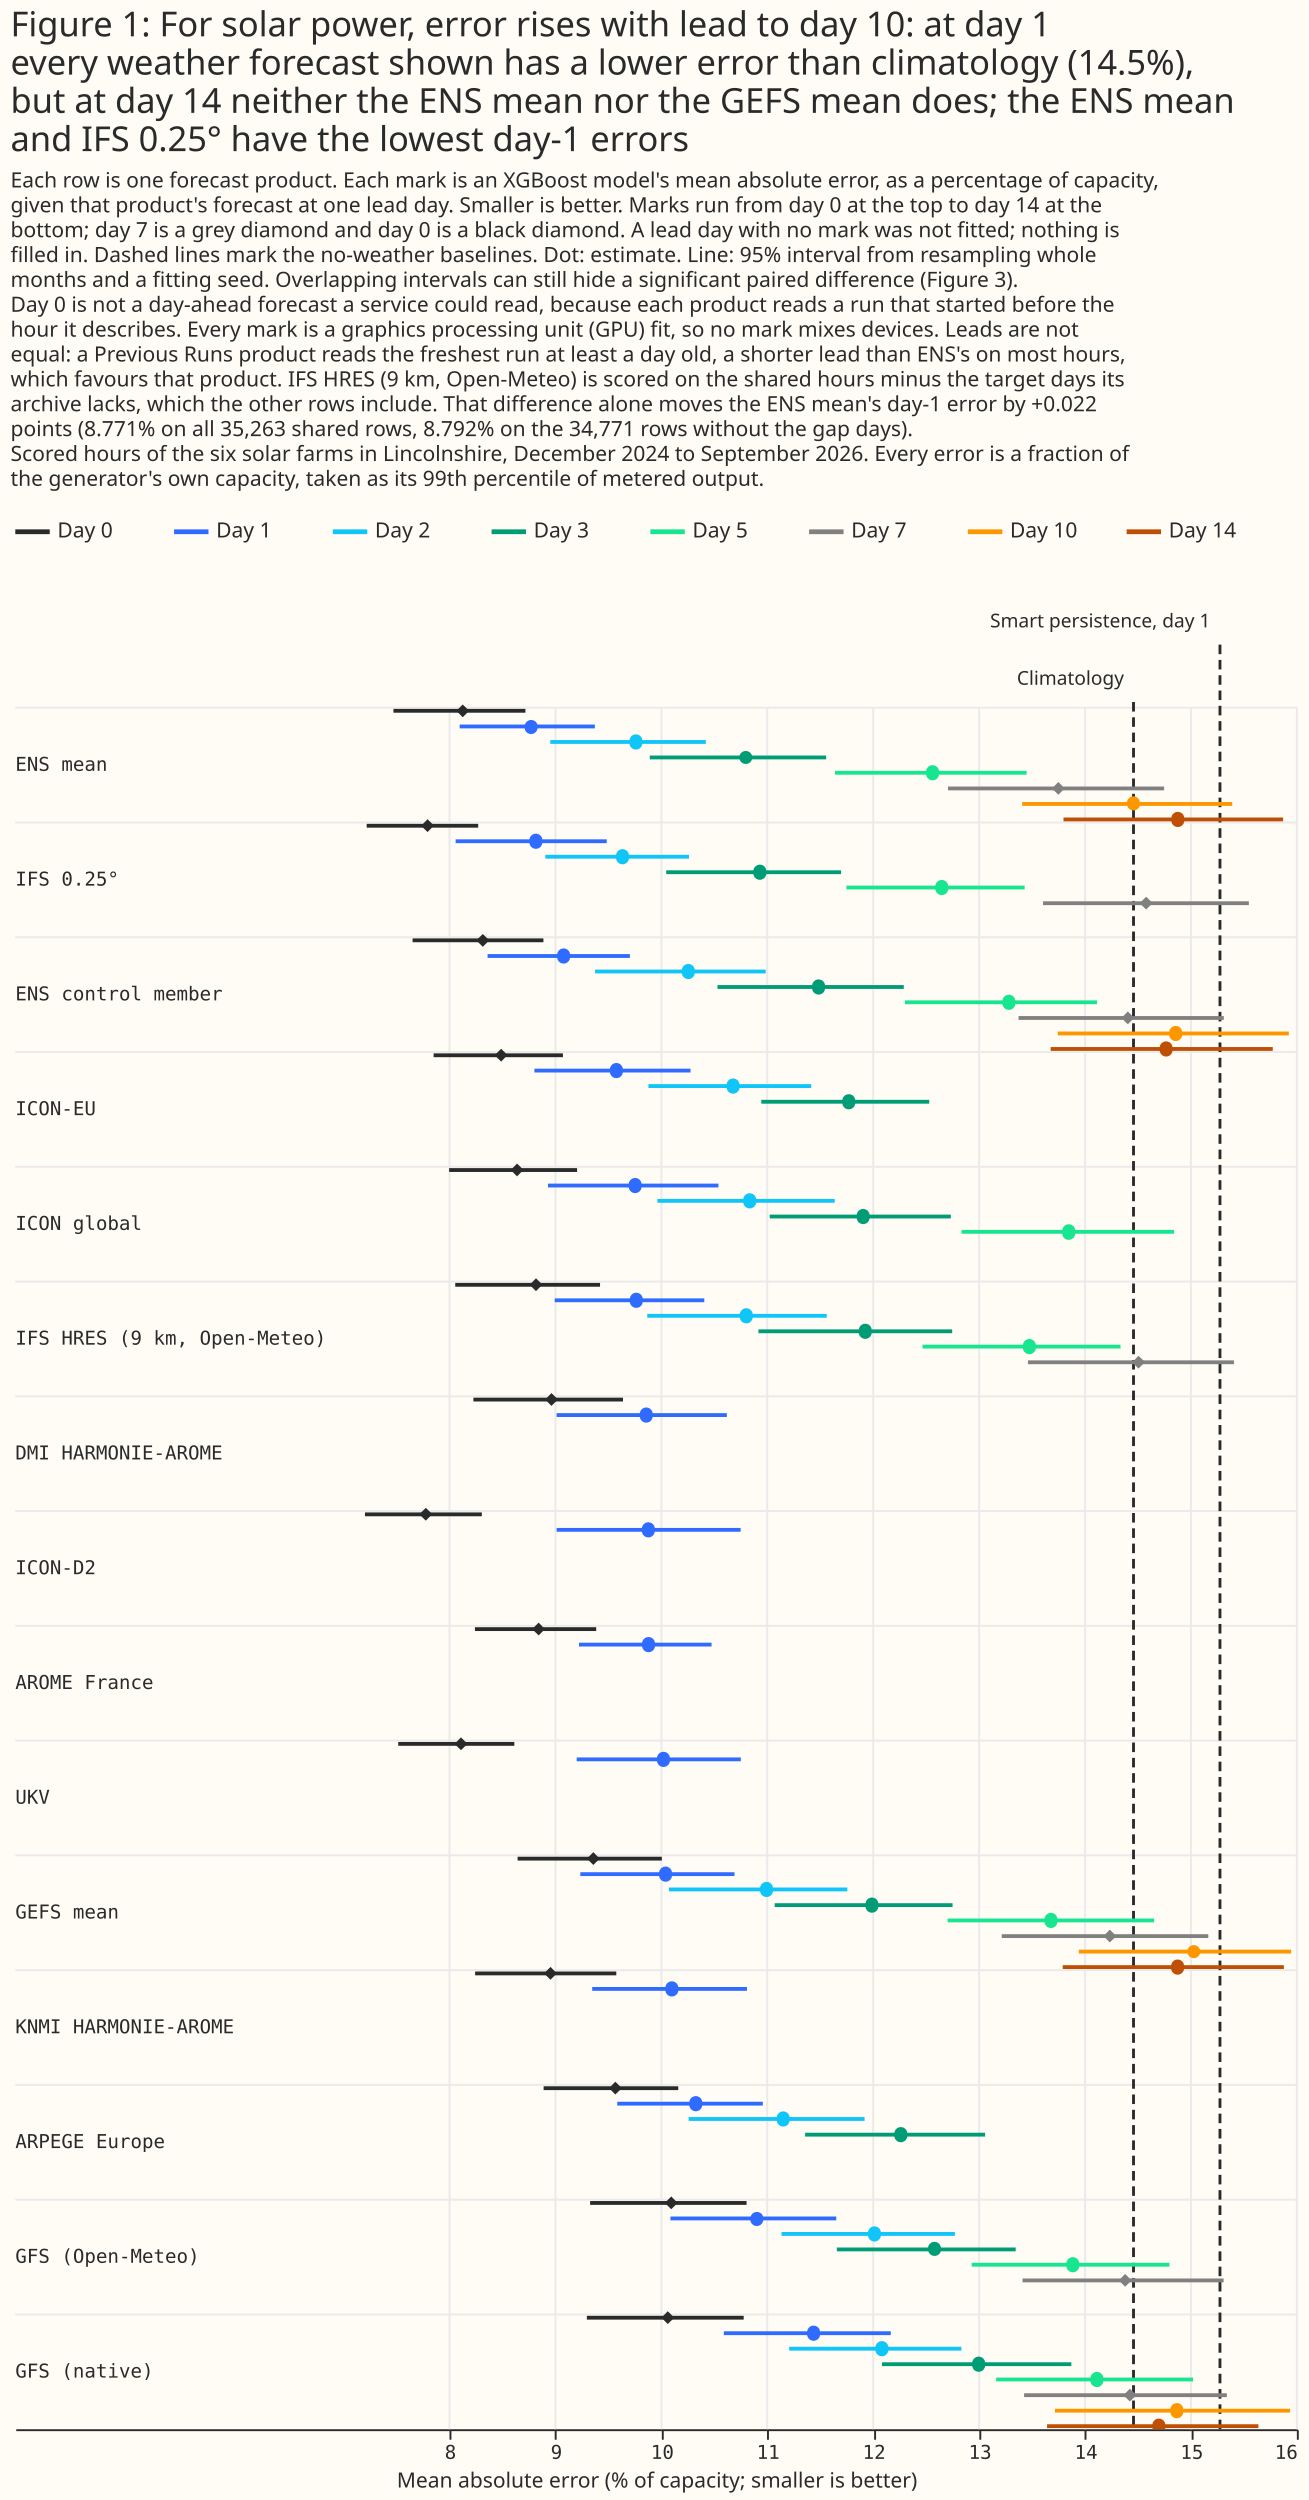
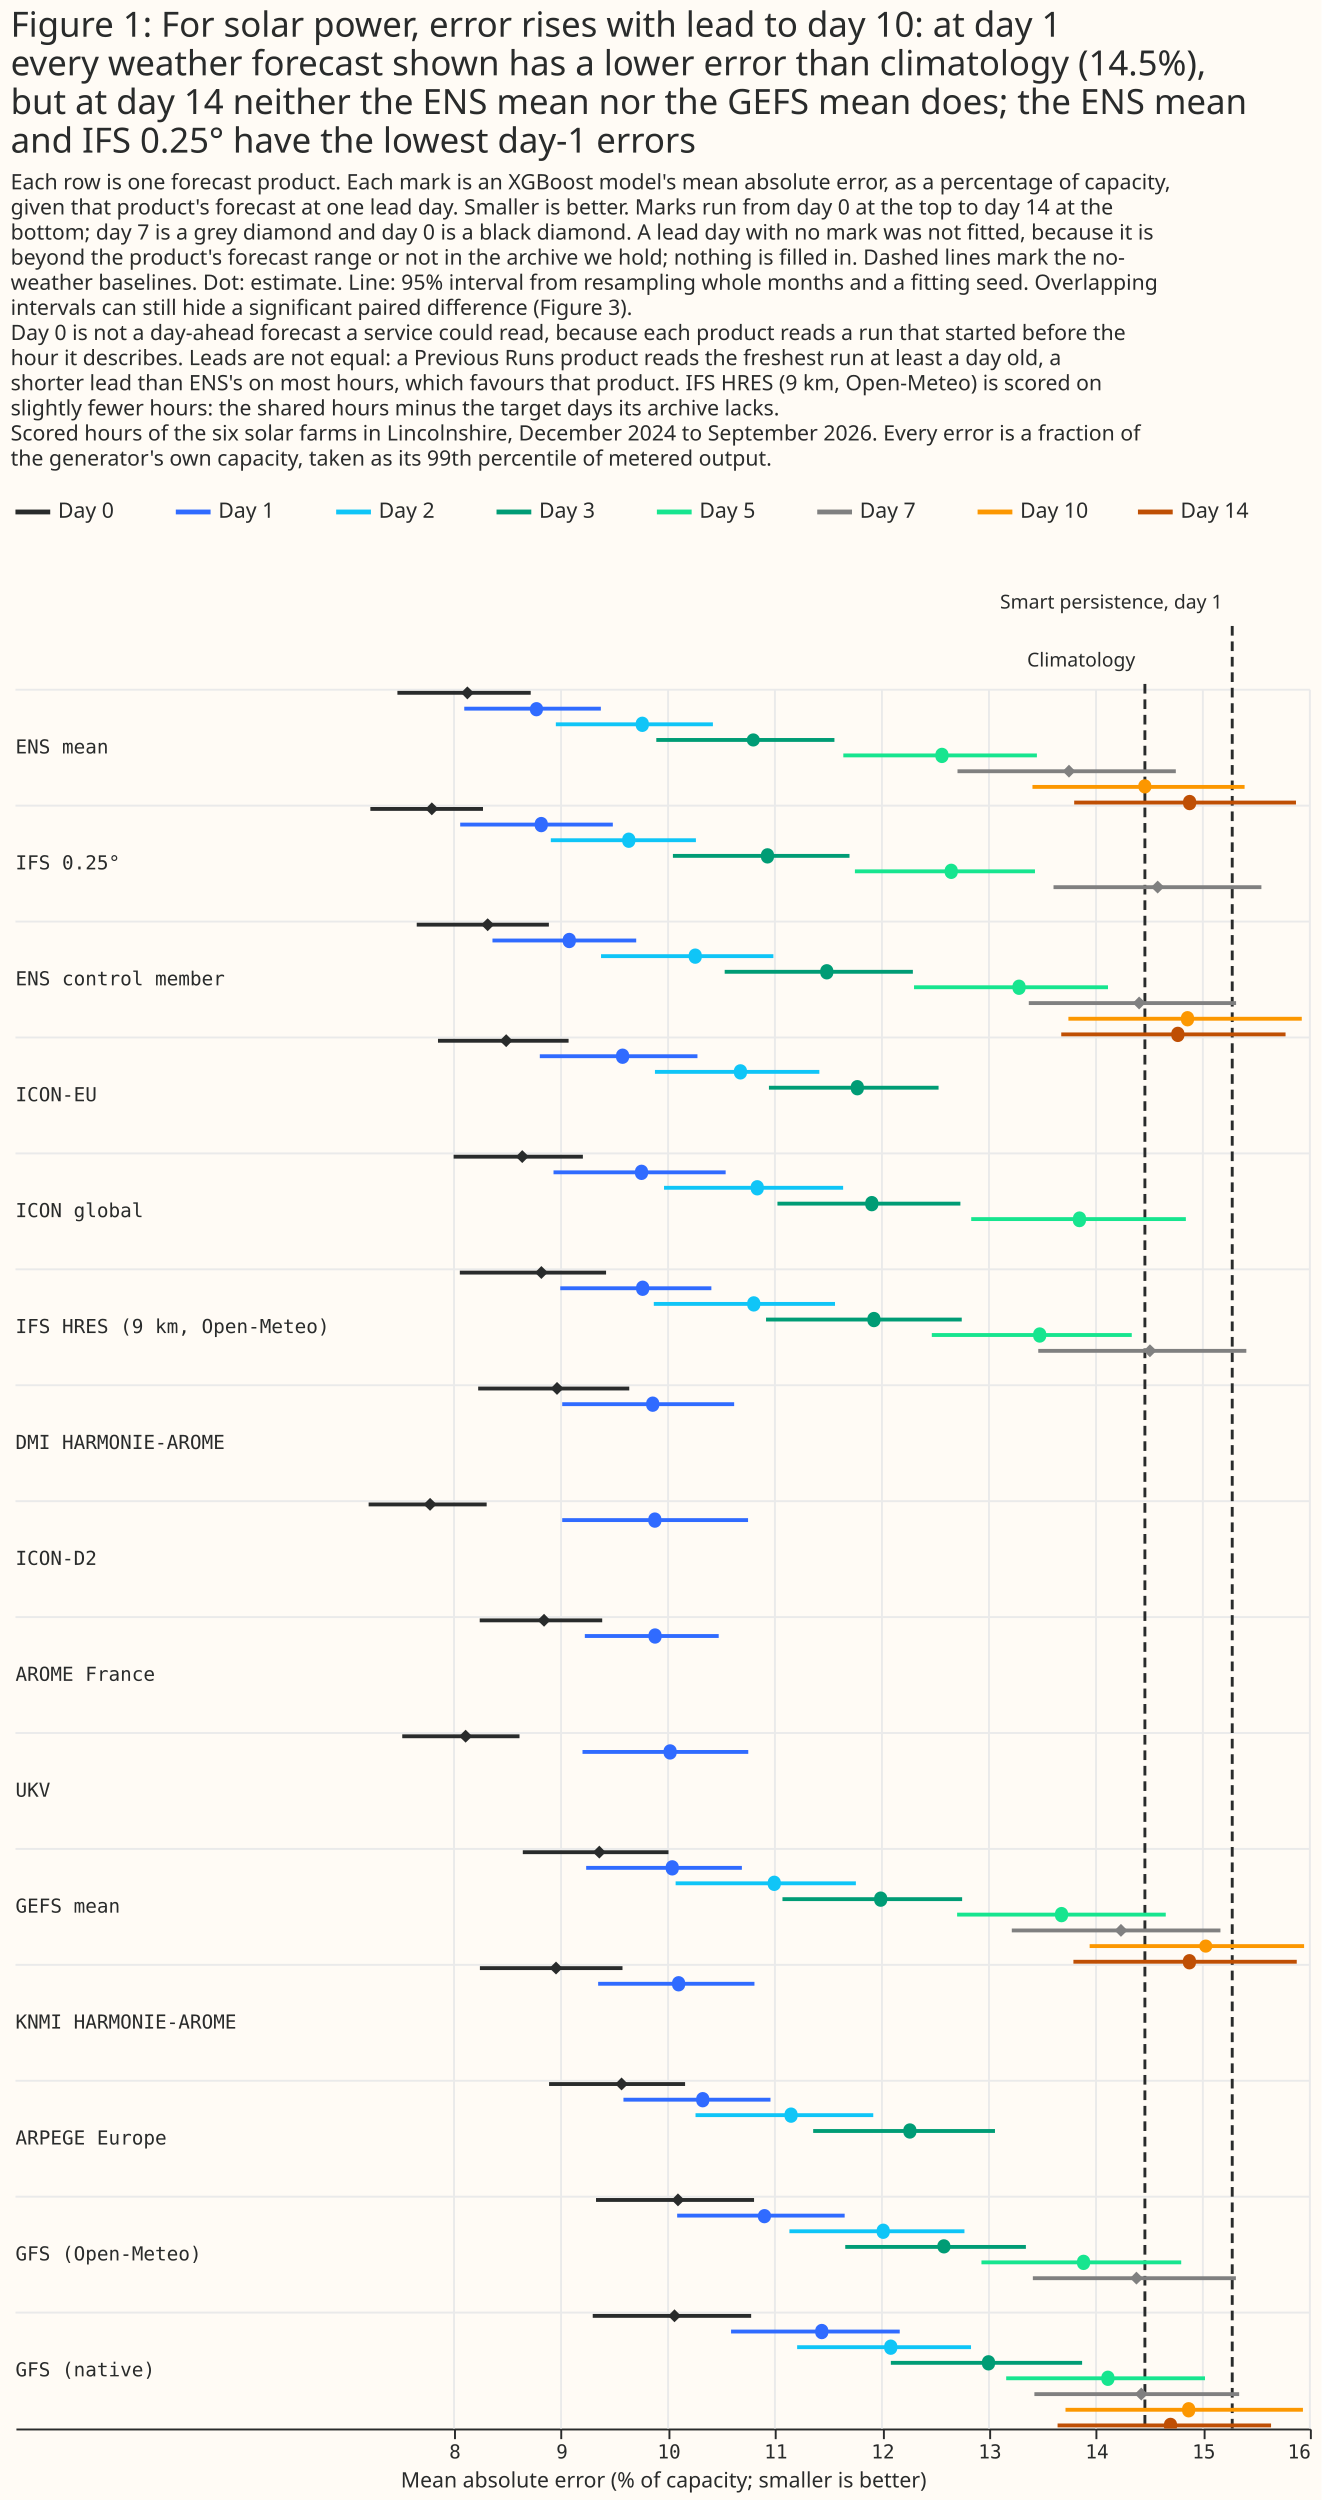
- <svg xmlns="http://www.w3.org/2000/svg" width="684" height="1307" class="marks" viewBox="0 0 684 1307">
-   <path fill="#fffbf5" d="M0 0h684v1307H0z" />
+ <svg xmlns="http://www.w3.org/2000/svg" width="684" height="1294" class="marks" viewBox="0 0 684 1294">
+   <path fill="#fffbf5" d="M0 0h684v1294H0z" />
  <g fill="none" stroke-miterlimit="10" aria-roledescription="group mark container" class="mark-group role-frame root">
-     <path d="M8 270h670z" aria-hidden="true" class="background" />
+     <path d="M8 257h670z" aria-hidden="true" class="background" />
    <g aria-roledescription="group mark container" class="mark-group role-scope concat_0_group">
-       <path fill="#fffbf5" d="M8 270h670v16H8Z" aria-hidden="true" class="background" />
+       <path fill="#fffbf5" d="M8 257h670v16H8Z" aria-hidden="true" class="background" />
      <g stroke-dasharray="1,0" stroke-width="2.5" aria-hidden="true" class="mark-rule role-mark concat_0_layer_0_marks">
-         <path stroke="#292b2b" d="M8 278h18" />
-         <path stroke="#306bff" d="M91 278h18" />
-         <path stroke="#10c5f7" d="M174 278h18" />
-         <path stroke="#009c75" d="M257 278h18" />
-         <path stroke="#17e58f" d="M340 278h18" />
-         <path stroke="gray" d="M423 278h18" />
-         <path stroke="#fc9700" d="M506 278h18" />
-         <path stroke="#bf4f04" d="M589 278h18" />
+         <path stroke="#292b2b" d="M8 265h18" />
+         <path stroke="#306bff" d="M91 265h18" />
+         <path stroke="#10c5f7" d="M174 265h18" />
+         <path stroke="#009c75" d="M257 265h18" />
+         <path stroke="#17e58f" d="M340 265h18" />
+         <path stroke="gray" d="M423 265h18" />
+         <path stroke="#fc9700" d="M506 265h18" />
+         <path stroke="#bf4f04" d="M589 265h18" />
      </g>
      <g fill="#292b2b" aria-roledescription="text mark container" class="mark-text role-mark concat_0_layer_1_marks" font-family="Matter XH, DM Sans, sans-serif" font-size="11">
-         <text aria-label="x: 0; label: Day 0" aria-roledescription="text mark" transform="translate(30 281)">Day 0</text>
-         <text aria-label="x: 83; label: Day 1" aria-roledescription="text mark" transform="translate(113 281)">Day 1</text>
-         <text aria-label="x: 166; label: Day 2" aria-roledescription="text mark" transform="translate(196 281)">Day 2</text>
-         <text aria-label="x: 249; label: Day 3" aria-roledescription="text mark" transform="translate(279 281)">Day 3</text>
-         <text aria-label="x: 332; label: Day 5" aria-roledescription="text mark" transform="translate(362 281)">Day 5</text>
-         <text aria-label="x: 415; label: Day 7" aria-roledescription="text mark" transform="translate(445 281)">Day 7</text>
-         <text aria-label="x: 498; label: Day 10" aria-roledescription="text mark" transform="translate(528 281)">Day 10</text>
-         <text aria-label="x: 581; label: Day 14" aria-roledescription="text mark" transform="translate(611 281)">Day 14</text>
+         <text aria-label="x: 0; label: Day 0" aria-roledescription="text mark" transform="translate(30 268)">Day 0</text>
+         <text aria-label="x: 83; label: Day 1" aria-roledescription="text mark" transform="translate(113 268)">Day 1</text>
+         <text aria-label="x: 166; label: Day 2" aria-roledescription="text mark" transform="translate(196 268)">Day 2</text>
+         <text aria-label="x: 249; label: Day 3" aria-roledescription="text mark" transform="translate(279 268)">Day 3</text>
+         <text aria-label="x: 332; label: Day 5" aria-roledescription="text mark" transform="translate(362 268)">Day 5</text>
+         <text aria-label="x: 415; label: Day 7" aria-roledescription="text mark" transform="translate(445 268)">Day 7</text>
+         <text aria-label="x: 498; label: Day 10" aria-roledescription="text mark" transform="translate(528 268)">Day 10</text>
+         <text aria-label="x: 581; label: Day 14" aria-roledescription="text mark" transform="translate(611 268)">Day 14</text>
      </g>
    </g>
    <g aria-roledescription="group mark container" class="mark-group role-scope concat_1_group">
-       <path fill="#fffbf5" d="M8 310h670v960H8Z" aria-hidden="true" class="background" />
+       <path fill="#fffbf5" d="M8 297h670v960H8Z" aria-hidden="true" class="background" />
      <g aria-label="X-axis titled 'Mean absolute error (% of capacity; smaller is better)' for a linear scale with values from 3.9 to 16" aria-roledescription="axis" class="mark-group role-axis" pointer-events="none">
-         <path stroke="#292b2b" d="M235.5 1270.5v5m55-5v5m56-5v5m55-5v5m56-5v5m55-5v5m55-5v5m56-5v5m55-5v5" class="mark-rule role-axis-tick" />
+         <path stroke="#292b2b" d="M235.5 1257.5v5m55-5v5m56-5v5m55-5v5m56-5v5m55-5v5m55-5v5m56-5v5m55-5v5" class="mark-rule role-axis-tick" />
        <g fill="#292b2b" class="mark-text role-axis-label" font-family="Matter Semi Mono, Roboto Mono, monospace" font-size="10">
-           <text text-anchor="middle" transform="translate(235.5 1285.5)">8</text>
-           <text text-anchor="middle" transform="translate(290.9 1285.5)">9</text>
-           <text text-anchor="middle" transform="translate(346.3 1285.5)">10</text>
-           <text text-anchor="middle" transform="translate(401.6 1285.5)">11</text>
-           <text text-anchor="middle" transform="translate(457 1285.5)">12</text>
-           <text text-anchor="middle" transform="translate(512.4 1285.5)">13</text>
-           <text text-anchor="middle" transform="translate(567.8 1285.5)">14</text>
-           <text text-anchor="middle" transform="translate(623.1 1285.5)">15</text>
-           <text text-anchor="end" transform="translate(678.5 1285.5)">16</text>
+           <text text-anchor="middle" transform="translate(235.5 1272.5)">8</text>
+           <text text-anchor="middle" transform="translate(290.9 1272.5)">9</text>
+           <text text-anchor="middle" transform="translate(346.3 1272.5)">10</text>
+           <text text-anchor="middle" transform="translate(401.6 1272.5)">11</text>
+           <text text-anchor="middle" transform="translate(457 1272.5)">12</text>
+           <text text-anchor="middle" transform="translate(512.4 1272.5)">13</text>
+           <text text-anchor="middle" transform="translate(567.8 1272.5)">14</text>
+           <text text-anchor="middle" transform="translate(623.1 1272.5)">15</text>
+           <text text-anchor="end" transform="translate(678.5 1272.5)">16</text>
        </g>
-         <path stroke="#292b2b" d="M8.5 1270.5h670" class="mark-rule role-axis-domain" />
-         <text fill="#292b2b" class="mark-text role-axis-title" font-family="Matter XH, DM Sans, sans-serif" font-size="11" text-anchor="middle" transform="translate(343.5 1300.5)">Mean absolute error (% of capacity; smaller is better)</text>
-       </g>
-       <path stroke="#eaeaea" d="M235 370v900m55.4-900v900m55.4-900v900m55.3-900v900m55.4-900v900m55.4-900v900m55.4-900v900m55.3-900v900M678 370v900" aria-hidden="true" class="mark-rule role-mark concat_1_layer_0_marks" />
-       <path stroke="#eaeaea" d="M8 370h670M8 430h670M8 490h670M8 550h670M8 610h670M8 670h670M8 730h670M8 790h670M8 850h670M8 910h670M8 970h670M8 1030h670M8 1090h670M8 1150h670M8 1210h670" aria-hidden="true" class="mark-rule role-mark concat_1_layer_1_marks" />
-       <path stroke="#292b2b" stroke-dasharray="5,3" stroke-width="1.5" d="M592.6 367v903m45.2-933v933" aria-hidden="true" class="mark-rule role-mark concat_1_layer_2_marks" />
-       <g stroke-width="2" aria-hidden="true" class="mark-rule role-mark concat_1_layer_3_marks" clip-path="url(#a)" transform="translate(8 310)">
+         <path stroke="#292b2b" d="M8.5 1257.5h670" class="mark-rule role-axis-domain" />
+         <text fill="#292b2b" class="mark-text role-axis-title" font-family="Matter XH, DM Sans, sans-serif" font-size="11" text-anchor="middle" transform="translate(343.5 1287.5)">Mean absolute error (% of capacity; smaller is better)</text>
+       </g>
+       <path stroke="#eaeaea" d="M235 357v900m55.4-900v900m55.4-900v900m55.3-900v900m55.4-900v900m55.4-900v900m55.4-900v900m55.3-900v900M678 357v900" aria-hidden="true" class="mark-rule role-mark concat_1_layer_0_marks" />
+       <path stroke="#eaeaea" d="M8 357h670M8 417h670M8 477h670M8 537h670M8 597h670M8 657h670M8 717h670M8 777h670M8 837h670M8 897h670M8 957h670M8 1017h670M8 1077h670M8 1137h670M8 1197h670" aria-hidden="true" class="mark-rule role-mark concat_1_layer_1_marks" />
+       <path stroke="#292b2b" stroke-dasharray="5,3" stroke-width="1.5" d="M592.6 354v903m45.2-933v933" aria-hidden="true" class="mark-rule role-mark concat_1_layer_2_marks" />
+       <g stroke-width="2" aria-hidden="true" class="mark-rule role-mark concat_1_layer_3_marks" clip-path="url(#a)" transform="translate(8 297)">
        <path stroke="#292b2b" d="M240.3 541.7h63.4" />
        <path stroke="#306bff" d="M294.7 549.8H364" />
        <path stroke="#292b2b" d="M276.2 781.7h70.4" />
        <path stroke="#306bff" d="M314.7 789.8h76.1" />
        <path stroke="#10c5f7" d="M352 797.8h92" />
        <path stroke="#009c75" d="M412.9 806H507" />
        <path stroke="#292b2b" d="M239.5 421.7h78.2" />
        <path stroke="#306bff" d="M283 429.8h89" />
        <path stroke="#292b2b" d="M207.7 181.6h68.4" />
        <path stroke="#306bff" d="M246.9 189.8h74.4" />
        <path stroke="#10c5f7" d="M303.1 197.9h89.2" />
        <path stroke="#009c75" d="M367.1 206h97.4" />
        <path stroke="#17e58f" d="M465.1 214h100.4" />
        <path stroke="gray" d="M524.5 222.2h107.3" />
        <path stroke="#fc9700" d="M545 230.3h120.8" />
        <path stroke="#bf4f04" d="M541.3 238.4h116.1" />
        <path stroke="#292b2b" d="M197.7 61.6h69" />
        <path stroke="#306bff" d="M232.3 69.8H303" />
        <path stroke="#10c5f7" d="M279.7 77.9H361" />
        <path stroke="#009c75" d="M331.7 86h92.2" />
        <path stroke="#17e58f" d="M428.5 94h100.2" />
        <path stroke="gray" d="M487.6 102.2h113" />
        <path stroke="#fc9700" d="M526.4 110.3h109.8" />
        <path stroke="#bf4f04" d="M548 118.4h114.8" />
        <path stroke="#292b2b" d="M262.6 661.7H338" />
        <path stroke="#306bff" d="M295.4 669.8H376" />
        <path stroke="#10c5f7" d="M341.7 677.8H435" />
        <path stroke="#009c75" d="M397 686h93" />
        <path stroke="#17e58f" d="M487.4 694h108" />
        <path stroke="gray" d="M515.7 702.2h108" />
        <path stroke="#fc9700" d="M556 710.3h111" />
        <path stroke="#bf4f04" d="M547.6 718.4h115.6" />
        <path stroke="#292b2b" d="M300.5 841.7h81.8" />
        <path stroke="#306bff" d="M342.5 849.8h86.7" />
        <path stroke="#10c5f7" d="M400.6 857.9h90.6" />
        <path stroke="#009c75" d="M429.5 866H523" />
        <path stroke="#17e58f" d="M500 874h103.4" />
        <path stroke="gray" d="M526.6 882.2h105.1" />
        <path stroke="#292b2b" d="M298.8 901.7h82" />
        <path stroke="#306bff" d="M370.4 909.8h87.3" />
        <path stroke="#10c5f7" d="M404.6 917.9h90" />
        <path stroke="#009c75" d="M453.1 926h99" />
        <path stroke="#17e58f" d="M512.8 934h102.9" />
        <path stroke="gray" d="M527.4 942.2h106" />
        <path stroke="#fc9700" d="M543.5 950.3h122.9" />
        <path stroke="#bf4f04" d="M539.4 958.4h110.5" />
        <path stroke="#292b2b" d="M226.8 301.7h66.9" />
        <path stroke="#306bff" d="M278.5 309.8h89.1" />
        <path stroke="#10c5f7" d="M335.7 317.8h92.7" />
        <path stroke="#009c75" d="M394.4 326h94.7" />
        <path stroke="#17e58f" d="M494.7 334h111.1" />
        <path stroke="#292b2b" d="M182.8 481.7h61.1" />
        <path stroke="#306bff" d="M283 489.8h96.2" />
        <path stroke="#292b2b" d="M218.7 241.7h67.6" />
        <path stroke="#306bff" d="M271.4 249.7H353" />
        <path stroke="#10c5f7" d="M331 257.8h85.1" />
        <path stroke="#009c75" d="M390 266h87.8" />
        <path stroke="#292b2b" d="M183.7 121.7H242" />
        <path stroke="#306bff" d="M230.2 129.8h79" />
        <path stroke="#10c5f7" d="M277.1 137.9h75.1" />
        <path stroke="#009c75" d="M340.3 146h91.4" />
        <path stroke="#17e58f" d="M434.5 154h93.2" />
        <path stroke="gray" d="M537.3 162.2h107.6" />
        <path stroke="#292b2b" d="M230 361.7h75.7" />
        <path stroke="#306bff" d="M282 369.8h78.2" />
        <path stroke="#10c5f7" d="M330.4 377.9h93.8" />
        <path stroke="#009c75" d="M388.5 386h101.3" />
        <path stroke="#17e58f" d="M474.3 394h103.5" />
        <path stroke="gray" d="M529.4 402.2h107.7" />
        <path stroke="#292b2b" d="M240.4 721.7h73.8" />
        <path stroke="#306bff" d="M301.6 729.8h80.9" />
        <path stroke="#292b2b" d="M200.2 601.7h60.7" />
        <path stroke="#306bff" d="M293.5 609.8h85.8" />
      </g>
-       <g aria-hidden="true" class="mark-symbol role-mark concat_1_layer_4_marks" clip-path="url(#b)" transform="translate(8 310)">
+       <g aria-hidden="true" class="mark-symbol role-mark concat_1_layer_4_marks" clip-path="url(#b)" transform="translate(8 297)">
        <path fill="#292b2b" d="m270.2 541.7 3.4-3.4 3.3 3.4-3.3 3.3Z" />
        <path fill="#306bff" d="M334.4 549.8a3.4 3.4 0 1 1-6.7 0 3.4 3.4 0 1 1 6.7 0" />
        <path fill="#292b2b" d="m310.4 781.7 3.3-3.4 3.4 3.4-3.4 3.3Z" />
        <path fill="#306bff" d="M359.1 789.8a3.4 3.4 0 1 1-6.7 0 3.4 3.4 0 1 1 6.7 0" />
        <path fill="#10c5f7" d="M404.8 797.8a3.4 3.4 0 1 1-6.7 0 3.4 3.4 0 1 1 6.7 0" />
        <path fill="#009c75" d="M466.3 806a3.4 3.4 0 1 1-6.7 0 3.4 3.4 0 1 1 6.7 0" />
        <path fill="#292b2b" d="m277 421.7 3.3-3.4 3.4 3.3-3.4 3.4Z" />
        <path fill="#306bff" d="M333.2 429.8a3.4 3.4 0 1 1-6.7 0 3.4 3.4 0 1 1 6.7 0" />
        <path fill="#292b2b" d="m241 181.6 3.4-3.3 3.4 3.3-3.4 3.4Z" />
        <path fill="#306bff" d="M290 189.8a3.4 3.4 0 1 1-6.7 0 3.4 3.4 0 1 1 6.7 0" />
        <path fill="#10c5f7" d="M355.2 197.9a3.4 3.4 0 1 1-6.7 0 3.4 3.4 0 1 1 6.7 0" />
        <path fill="#009c75" d="M423.3 206a3.4 3.4 0 1 1-6.7 0 3.4 3.4 0 1 1 6.7 0" />
        <path fill="#17e58f" d="M522.8 214a3.4 3.4 0 1 1-6.7 0 3.4 3.4 0 1 1 6.7 0" />
        <path fill="gray" d="m578.3 222.2 3.3-3.4 3.4 3.3-3.4 3.4Z" />
        <path fill="#fc9700" d="M610 230.3a3.4 3.4 0 1 1-6.7 0 3.4 3.4 0 1 1 6.7 0" />
        <path fill="#bf4f04" d="M605 238.4a3.4 3.4 0 1 1-6.7 0 3.4 3.4 0 1 1 6.7 0" />
        <path fill="#292b2b" d="m230.6 61.6 3.3-3.3 3.4 3.3-3.4 3.4Z" />
        <path fill="#306bff" d="M273 69.8a3.4 3.4 0 1 1-6.7 0 3.4 3.4 0 1 1 6.8 0" />
        <path fill="#10c5f7" d="M327.8 77.9a3.4 3.4 0 1 1-6.7 0 3.4 3.4 0 1 1 6.7 0" />
        <path fill="#009c75" d="M385.3 86a3.4 3.4 0 1 1-6.8 0 3.4 3.4 0 1 1 6.8 0" />
        <path fill="#17e58f" d="M482.9 94a3.4 3.4 0 1 1-6.7 0 3.4 3.4 0 1 1 6.7 0" />
        <path fill="gray" d="m542 102.2 3.3-3.4 3.3 3.4-3.3 3.3Z" />
        <path fill="#fc9700" d="M588 110.3a3.4 3.4 0 1 1-6.8 0 3.4 3.4 0 1 1 6.7 0" />
        <path fill="#bf4f04" d="M611.1 118.4a3.4 3.4 0 1 1-6.7 0 3.4 3.4 0 1 1 6.7 0" />
        <path fill="#292b2b" d="m298.8 661.7 3.4-3.4 3.3 3.4-3.3 3.3Z" />
        <path fill="#306bff" d="M343.3 669.8a3.4 3.4 0 1 1-6.7 0 3.4 3.4 0 1 1 6.7 0" />
        <path fill="#10c5f7" d="M396.1 677.8a3.4 3.4 0 1 1-6.7 0 3.4 3.4 0 1 1 6.7 0" />
        <path fill="#009c75" d="M451.2 686a3.4 3.4 0 1 1-6.7 0 3.4 3.4 0 1 1 6.7 0" />
        <path fill="#17e58f" d="M544.8 694a3.4 3.4 0 1 1-6.7 0 3.4 3.4 0 1 1 6.7 0" />
        <path fill="gray" d="m568.9 702.2 3.3-3.4 3.4 3.4-3.4 3.3Z" />
        <path fill="#fc9700" d="M619.5 710.3a3.4 3.4 0 1 1-6.8 0 3.4 3.4 0 1 1 6.8 0" />
        <path fill="#bf4f04" d="M611 718.4a3.4 3.4 0 1 1-6.7 0 3.4 3.4 0 1 1 6.7 0" />
        <path fill="#292b2b" d="m339.6 841.7 3.3-3.4 3.4 3.4-3.4 3.3Z" />
        <path fill="#306bff" d="M391 849.8a3.4 3.4 0 1 1-6.7 0 3.4 3.4 0 1 1 6.8 0" />
        <path fill="#10c5f7" d="M452.5 857.9a3.4 3.4 0 1 1-6.7 0 3.4 3.4 0 1 1 6.7 0" />
        <path fill="#009c75" d="M484 866a3.4 3.4 0 1 1-6.8 0 3.4 3.4 0 1 1 6.7 0" />
        <path fill="#17e58f" d="M556.2 874a3.4 3.4 0 1 1-6.7 0 3.4 3.4 0 1 1 6.7 0" />
        <path fill="gray" d="m576.9 882.2 3.3-3.4 3.4 3.4-3.4 3.3Z" />
        <path fill="#292b2b" d="m337.8 901.7 3.3-3.4 3.4 3.4-3.4 3.3Z" />
        <path fill="#306bff" d="M420.7 909.8a3.4 3.4 0 1 1-6.7 0 3.4 3.4 0 1 1 6.7 0" />
        <path fill="#10c5f7" d="M456.4 917.9a3.4 3.4 0 1 1-6.7 0 3.4 3.4 0 1 1 6.7 0" />
        <path fill="#009c75" d="M507 926a3.4 3.4 0 1 1-6.7 0 3.4 3.4 0 1 1 6.7 0" />
        <path fill="#17e58f" d="M568.8 934a3.4 3.4 0 1 1-6.7 0 3.4 3.4 0 1 1 6.7 0" />
        <path fill="gray" d="m579.3 942.2 3.4-3.4 3.4 3.4-3.4 3.3Z" />
        <path fill="#fc9700" d="M610.6 950.3a3.4 3.4 0 1 1-6.7 0 3.4 3.4 0 1 1 6.7 0" />
        <path fill="#bf4f04" d="M601.2 958.4a3.4 3.4 0 1 1-6.7 0 3.4 3.4 0 1 1 6.7 0" />
        <path fill="#292b2b" d="m259 301.7 3.3-3.4 3.4 3.3-3.4 3.4Z" />
        <path fill="#306bff" d="M327.4 309.8a3.4 3.4 0 1 1-6.7 0 3.4 3.4 0 1 1 6.7 0" />
        <path fill="#10c5f7" d="M387.3 317.8a3.4 3.4 0 1 1-6.7 0 3.4 3.4 0 1 1 6.7 0" />
        <path fill="#009c75" d="M446.6 326a3.4 3.4 0 1 1-6.7 0 3.4 3.4 0 1 1 6.7 0" />
        <path fill="#17e58f" d="M554 334a3.4 3.4 0 1 1-6.6 0 3.4 3.4 0 1 1 6.7 0" />
        <path fill="#292b2b" d="m211.2 481.7 3.4-3.4 3.4 3.3-3.4 3.4Z" />
        <path fill="#306bff" d="M334.3 489.8a3.4 3.4 0 1 1-6.7 0 3.4 3.4 0 1 1 6.7 0" />
        <path fill="#292b2b" d="m250.6 241.7 3.4-3.4 3.3 3.3-3.3 3.4Z" />
        <path fill="#306bff" d="M317.6 249.7a3.4 3.4 0 1 1-6.7 0 3.4 3.4 0 1 1 6.7 0" />
        <path fill="#10c5f7" d="M378.6 257.8a3.4 3.4 0 1 1-6.7 0 3.4 3.4 0 1 1 6.7 0" />
        <path fill="#009c75" d="M439.1 266a3.4 3.4 0 1 1-6.7 0 3.4 3.4 0 1 1 6.7 0" />
        <path fill="#292b2b" d="m212.2 121.7 3.3-3.4 3.4 3.3-3.4 3.4Z" />
        <path fill="#306bff" d="M275.5 129.8a3.4 3.4 0 1 1-6.7 0 3.4 3.4 0 1 1 6.7 0" />
        <path fill="#10c5f7" d="M320.8 137.9a3.4 3.4 0 1 1-6.7 0 3.4 3.4 0 1 1 6.7 0" />
        <path fill="#009c75" d="M392.6 146a3.4 3.4 0 1 1-6.7 0 3.4 3.4 0 1 1 6.7 0" />
        <path fill="#17e58f" d="M487.7 154a3.4 3.4 0 1 1-6.7 0 3.4 3.4 0 1 1 6.7 0" />
        <path fill="gray" d="m587.8 162.2 3.4-3.4 3.4 3.3-3.4 3.4Z" />
        <path fill="#292b2b" d="m268.9 361.7 3.3-3.4 3.4 3.3-3.4 3.4Z" />
        <path fill="#306bff" d="M328 369.8a3.4 3.4 0 1 1-6.7 0 3.4 3.4 0 1 1 6.7 0" />
        <path fill="#10c5f7" d="M385.5 377.9a3.4 3.4 0 1 1-6.7 0 3.4 3.4 0 1 1 6.7 0" />
        <path fill="#009c75" d="M447.7 386a3.4 3.4 0 1 1-6.7 0 3.4 3.4 0 1 1 6.7 0" />
        <path fill="#17e58f" d="M533.5 394a3.4 3.4 0 1 1-6.7 0 3.4 3.4 0 1 1 6.7 0" />
        <path fill="gray" d="m583.9 402.2 3.3-3.4 3.4 3.3-3.4 3.4Z" />
        <path fill="#292b2b" d="m276.4 721.7 3.4-3.4 3.3 3.4-3.3 3.3Z" />
        <path fill="#306bff" d="M346.6 729.8a3.4 3.4 0 1 1-6.7 0 3.4 3.4 0 1 1 6.7 0" />
        <path fill="#292b2b" d="m229.6 601.7 3.4-3.4 3.4 3.4-3.4 3.3Z" />
        <path fill="#306bff" d="M342.2 609.8a3.4 3.4 0 1 1-6.7 0 3.4 3.4 0 1 1 6.7 0" />
      </g>
      <g fill="#292b2b" aria-hidden="true" class="mark-text role-mark concat_1_layer_5_marks" font-family="Matter Semi Mono, Roboto Mono, monospace" font-size="10">
-         <text transform="translate(8 403)">ENS mean</text>
-         <text transform="translate(8 463)">IFS 0.25°</text>
-         <text transform="translate(8 523)">ENS control member</text>
-         <text transform="translate(8 583)">ICON-EU</text>
-         <text transform="translate(8 643)">ICON global</text>
-         <text transform="translate(8 703)">IFS HRES (9 km, Open-Meteo)</text>
-         <text transform="translate(8 763)">DMI HARMONIE-AROME</text>
-         <text transform="translate(8 823)">ICON-D2</text>
-         <text transform="translate(8 883)">AROME France</text>
-         <text transform="translate(8 943)">UKV</text>
-         <text transform="translate(8 1003)">GEFS mean</text>
-         <text transform="translate(8 1063)">KNMI HARMONIE-AROME</text>
-         <text transform="translate(8 1123)">ARPEGE Europe</text>
-         <text transform="translate(8 1183)">GFS (Open-Meteo)</text>
-         <text transform="translate(8 1243)">GFS (native)</text>
+         <text transform="translate(8 390)">ENS mean</text>
+         <text transform="translate(8 450)">IFS 0.25°</text>
+         <text transform="translate(8 510)">ENS control member</text>
+         <text transform="translate(8 570)">ICON-EU</text>
+         <text transform="translate(8 630)">ICON global</text>
+         <text transform="translate(8 690)">IFS HRES (9 km, Open-Meteo)</text>
+         <text transform="translate(8 750)">DMI HARMONIE-AROME</text>
+         <text transform="translate(8 810)">ICON-D2</text>
+         <text transform="translate(8 870)">AROME France</text>
+         <text transform="translate(8 930)">UKV</text>
+         <text transform="translate(8 990)">GEFS mean</text>
+         <text transform="translate(8 1050)">KNMI HARMONIE-AROME</text>
+         <text transform="translate(8 1110)">ARPEGE Europe</text>
+         <text transform="translate(8 1170)">GFS (Open-Meteo)</text>
+         <text transform="translate(8 1230)">GFS (native)</text>
      </g>
      <g fill="#292b2b" aria-hidden="true" class="mark-text role-mark concat_1_layer_6_marks" font-family="Matter XH, DM Sans, sans-serif" font-size="10" text-anchor="end">
-         <text transform="translate(587.6 358)">Climatology</text>
-         <text transform="translate(632.8 328)">Smart persistence, day 1</text>
+         <text transform="translate(587.6 345)">Climatology</text>
+         <text transform="translate(632.8 315)">Smart persistence, day 1</text>
      </g>
    </g>
    <g fill="#292b2b" class="mark-group role-title" font-family="Matter XH, DM Sans, sans-serif" pointer-events="none">
      <text aria-label="Title text 'Figure 1: For solar power, error rises with lead to day 10: at day 1 every weather forecast shown has a lower error than climatology (14.5%), but at day 14 neither the ENS mean nor the GEFS mean does; the ENS mean and IFS 0.25° have the lowest day-1 errors'" aria-roledescription="title" class="mark-text role-title-text" font-size="18" transform="translate(5.5 19)">
        <tspan>Figure 1: For solar power, error rises with lead to day 10: at day 1</tspan>
        <tspan x="0" dy="20">every weather forecast shown has a lower error than climatology (14.5%),</tspan>
        <tspan x="0" dy="20">but at day 14 neither the ENS mean nor the GEFS mean does; the ENS mean</tspan>
        <tspan x="0" dy="20">and IFS 0.25° have the lowest day-1 errors</tspan>
      </text>
-       <text aria-label="Subtitle text 'Each row is one forecast product. Each mark is an XGBoost model's mean absolute error, as a percentage of capacity, given that product's forecast at one lead day. Smaller is better. Marks run from day 0 at the top to day 14 at the bottom; day 7 is a grey diamond and day 0 is a black diamond. A lead day with no mark was not fitted; nothing is filled in. Dashed lines mark the no-weather baselines. Dot: estimate. Line: 95% interval from resampling whole months and a fitting seed. Overlapping intervals can still hide a significant paired difference (Figure 3). Day 0 is not a day-ahead forecast a service could read, because each product reads a run that started before the hour it describes. Every mark is a graphics processing unit (GPU) fit, so no mark mixes devices. Leads are not equal: a Previous Runs product reads the freshest run at least a day old, a shorter lead than ENS's on most hours, which favours that product. IFS HRES (9 km, Open-Meteo) is scored on the shared hours minus the target days its archive lacks, which the other rows include. That difference alone moves the ENS mean's day-1 error by +0.022 points (8.771% on all 35,263 shared rows, 8.792% on the 34,771 rows without the gap days). Scored hours of the six solar farms in Lincolnshire, December 2024 to September 2026. Every error is a fraction of the generator's own capacity, taken as its 99th percentile of metered output.'" aria-roledescription="subtitle" class="mark-text role-title-subtitle" font-size="11" transform="translate(5.5 98)">
+       <text aria-label="Subtitle text 'Each row is one forecast product. Each mark is an XGBoost model's mean absolute error, as a percentage of capacity, given that product's forecast at one lead day. Smaller is better. Marks run from day 0 at the top to day 14 at the bottom; day 7 is a grey diamond and day 0 is a black diamond. A lead day with no mark was not fitted, because it is beyond the product's forecast range or not in the archive we hold; nothing is filled in. Dashed lines mark the no- weather baselines. Dot: estimate. Line: 95% interval from resampling whole months and a fitting seed. Overlapping intervals can still hide a significant paired difference (Figure 3). Day 0 is not a day-ahead forecast a service could read, because each product reads a run that started before the hour it describes. Leads are not equal: a Previous Runs product reads the freshest run at least a day old, a shorter lead than ENS's on most hours, which favours that product. IFS HRES (9 km, Open-Meteo) is scored on slightly fewer hours: the shared hours minus the target days its archive lacks. Scored hours of the six solar farms in Lincolnshire, December 2024 to September 2026. Every error is a fraction of the generator's own capacity, taken as its 99th percentile of metered output.'" aria-roledescription="subtitle" class="mark-text role-title-subtitle" font-size="11" transform="translate(5.5 98)">
        <tspan>Each row is one forecast product. Each mark is an XGBoost model's mean absolute error, as a percentage of capacity,</tspan>
        <tspan x="0" dy="13">given that product's forecast at one lead day. Smaller is better. Marks run from day 0 at the top to day 14 at the</tspan>
-         <tspan x="0" dy="13">bottom; day 7 is a grey diamond and day 0 is a black diamond. A lead day with no mark was not fitted; nothing is</tspan>
-         <tspan x="0" dy="13">filled in. Dashed lines mark the no-weather baselines. Dot: estimate. Line: 95% interval from resampling whole</tspan>
-         <tspan x="0" dy="13">months and a fitting seed. Overlapping intervals can still hide a significant paired difference (Figure 3).</tspan>
+         <tspan x="0" dy="13">bottom; day 7 is a grey diamond and day 0 is a black diamond. A lead day with no mark was not fitted, because it is</tspan>
+         <tspan x="0" dy="13">beyond the product's forecast range or not in the archive we hold; nothing is filled in. Dashed lines mark the no-</tspan>
+         <tspan x="0" dy="13">weather baselines. Dot: estimate. Line: 95% interval from resampling whole months and a fitting seed. Overlapping</tspan>
+         <tspan x="0" dy="13">intervals can still hide a significant paired difference (Figure 3).</tspan>
        <tspan x="0" dy="13">Day 0 is not a day-ahead forecast a service could read, because each product reads a run that started before the</tspan>
-         <tspan x="0" dy="13">hour it describes. Every mark is a graphics processing unit (GPU) fit, so no mark mixes devices. Leads are not</tspan>
-         <tspan x="0" dy="13">equal: a Previous Runs product reads the freshest run at least a day old, a shorter lead than ENS's on most hours,</tspan>
-         <tspan x="0" dy="13">which favours that product. IFS HRES (9 km, Open-Meteo) is scored on the shared hours minus the target days its</tspan>
-         <tspan x="0" dy="13">archive lacks, which the other rows include. That difference alone moves the ENS mean's day-1 error by +0.022</tspan>
-         <tspan x="0" dy="13">points (8.771% on all 35,263 shared rows, 8.792% on the 34,771 rows without the gap days).</tspan>
+         <tspan x="0" dy="13">hour it describes. Leads are not equal: a Previous Runs product reads the freshest run at least a day old, a</tspan>
+         <tspan x="0" dy="13">shorter lead than ENS's on most hours, which favours that product. IFS HRES (9 km, Open-Meteo) is scored on</tspan>
+         <tspan x="0" dy="13">slightly fewer hours: the shared hours minus the target days its archive lacks.</tspan>
        <tspan x="0" dy="13">Scored hours of the six solar farms in Lincolnshire, December 2024 to September 2026. Every error is a fraction of</tspan>
        <tspan x="0" dy="13">the generator's own capacity, taken as its 99th percentile of metered output.</tspan>
      </text>
    </g>
  </g>
  <defs>
    <clipPath id="a">
      <path d="M0 0h670v960H0z" />
    </clipPath>
    <clipPath id="b">
      <path d="M0 0h670v960H0z" />
    </clipPath>
  </defs>
</svg>
